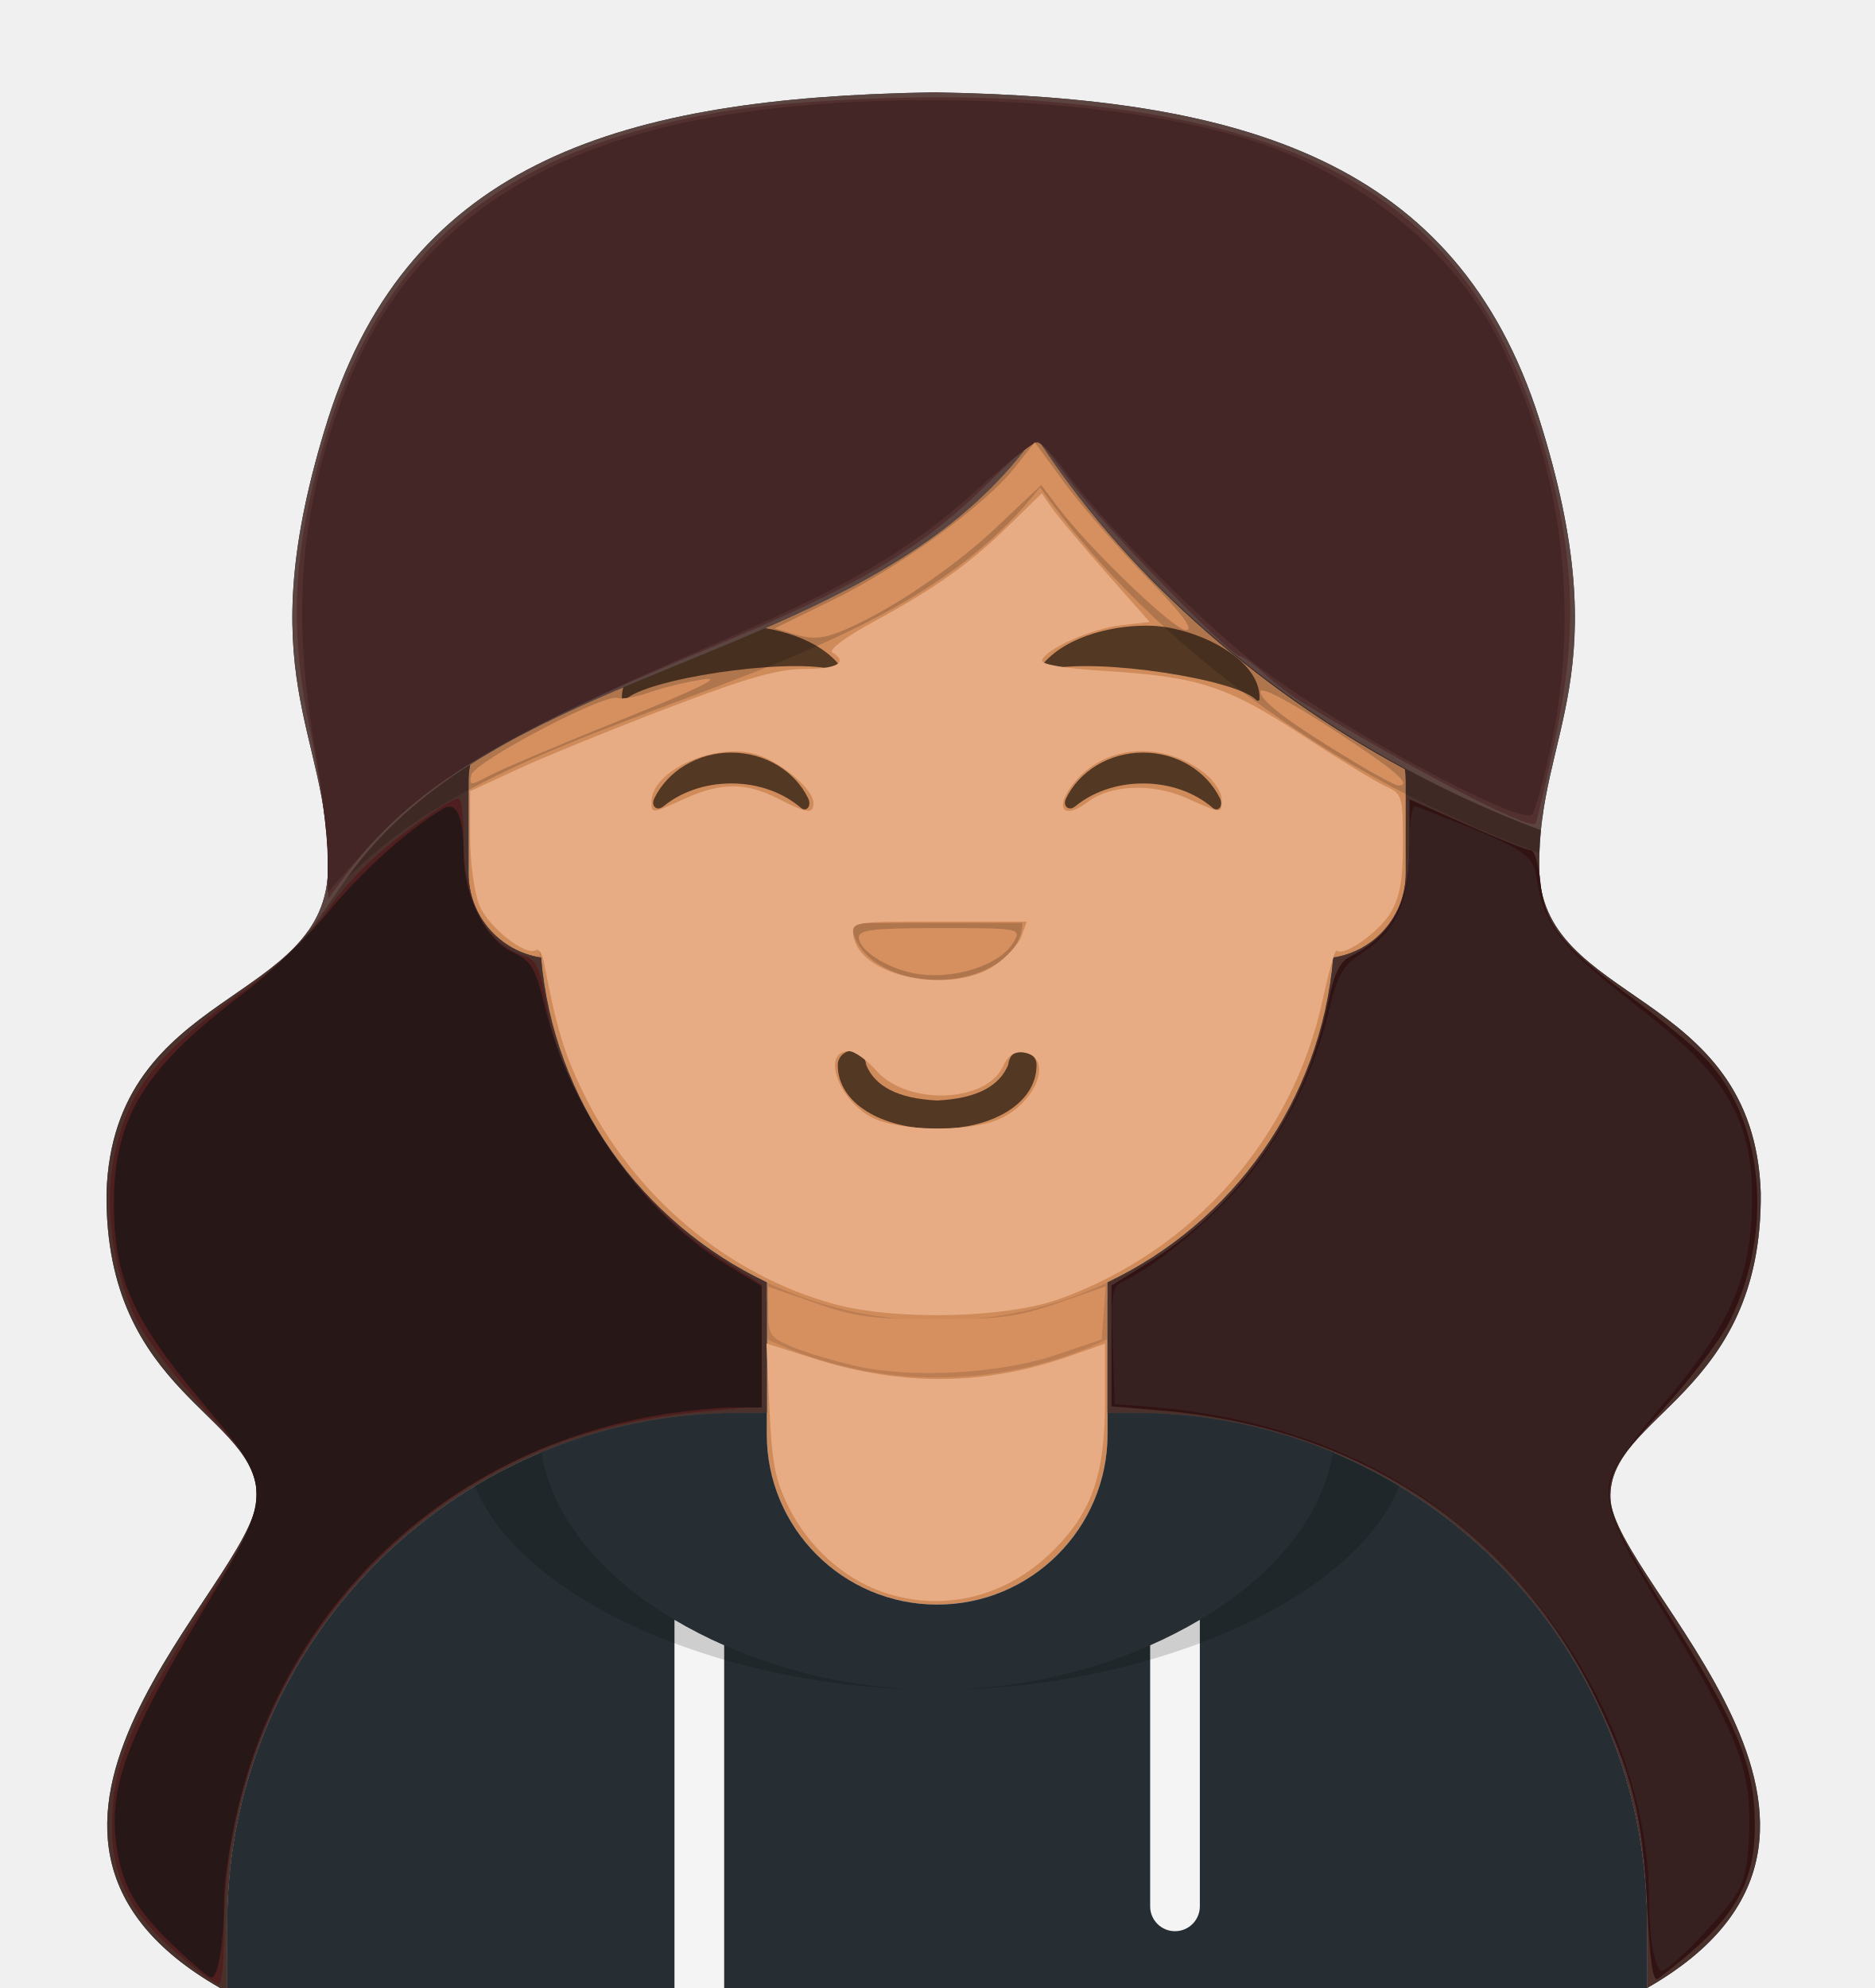
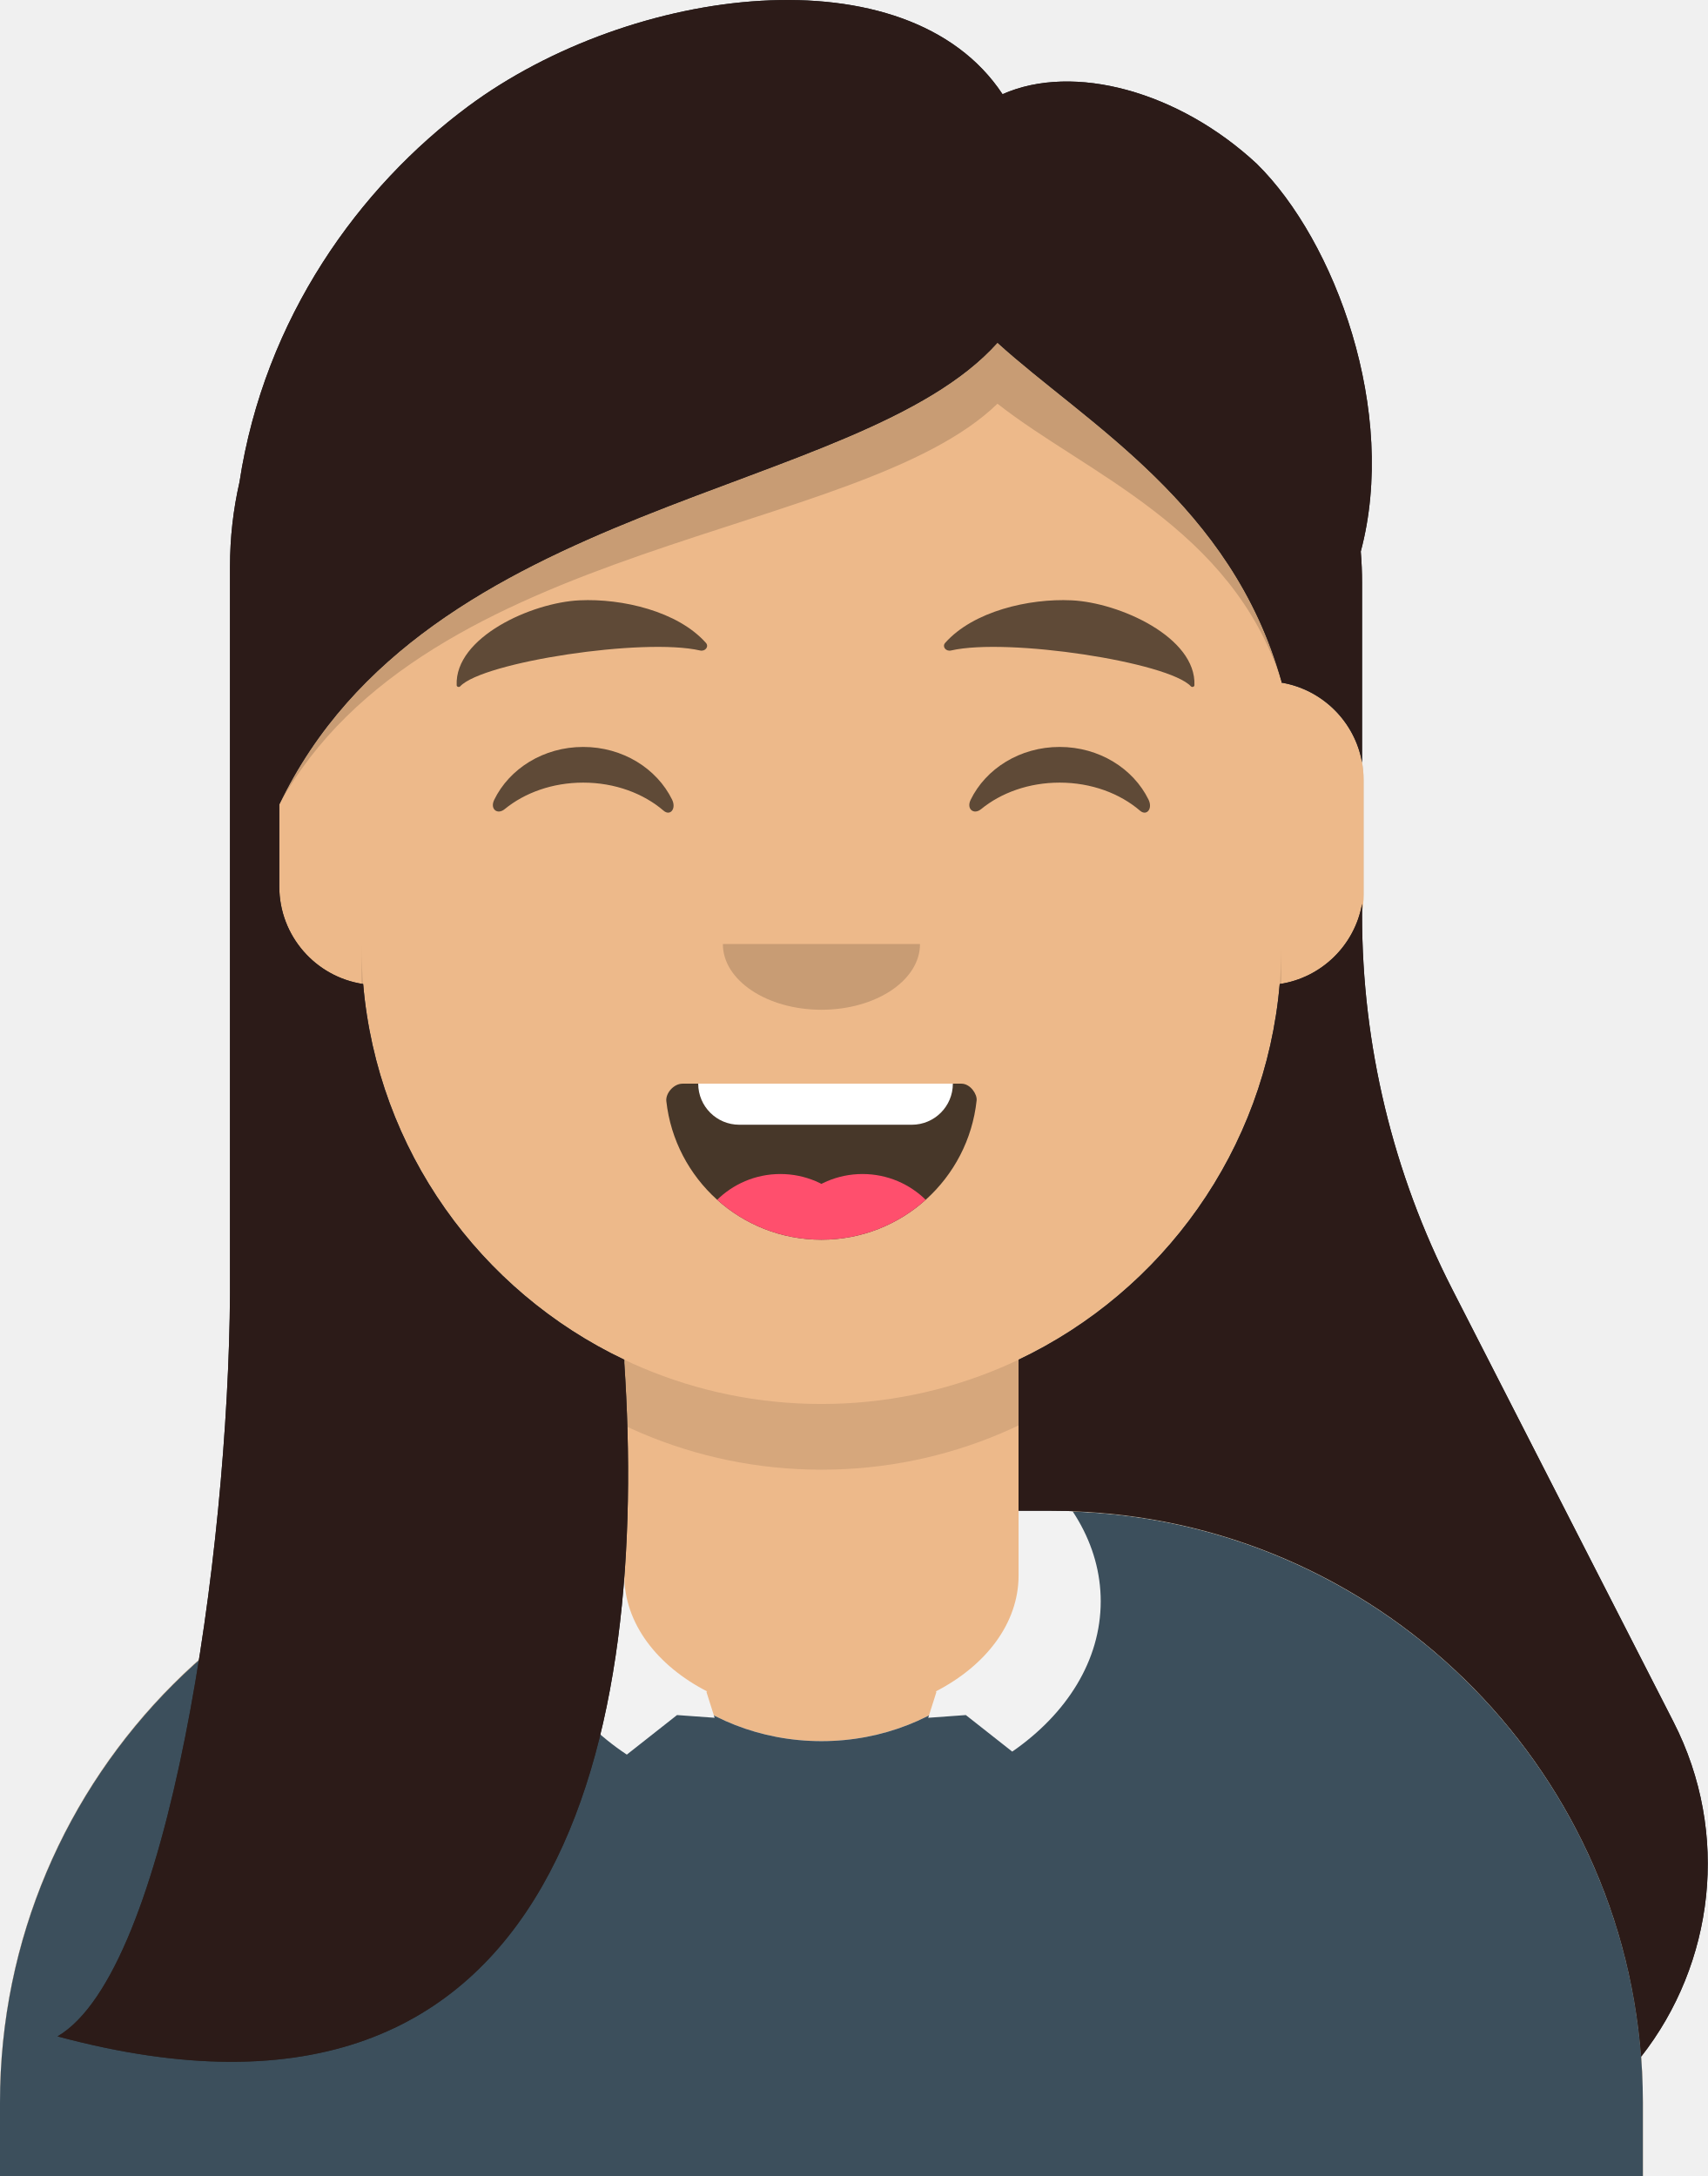
- <svg xmlns="http://www.w3.org/2000/svg" xmlns:xlink="http://www.w3.org/1999/xlink" width="264px" height="280px" viewBox="0 0 264 280" version="1.1" id="svg86">
-   <defs id="defs7">
-     <circle id="path-1" cx="120" cy="120" r="120" />
-     <path d="M12,160 C12,226.274 65.726,280 132,280 C198.274,280 252,226.274 252,160 L264,160 L264,-1.42108547e-14 L-3.19744231e-14,-1.42108547e-14 L-3.19744231e-14,160 L12,160 Z" id="path-3" />
-     <path d="M124,144.611 L124,163 L128,163 L128,163 C167.765,163 200,195.235 200,235 L200,244 L0,244 L0,235 C-4.86974701e-15,195.235 32.235,163 72,163 L72,163 L76,163 L76,144.611 C58.763,136.422 46.372,119.687 44.305,99.881 C38.48,99.058 34,94.052 34,88 L34,74 C34,68.054 38.325,63.118 44,62.166 L44,56 L44,56 C44,25.072 69.072,5.68137151e-15 100,0 L100,0 L100,0 C130.928,-5.68137151e-15 156,25.072 156,56 L156,62.166 C161.675,63.118 166,68.054 166,74 L166,88 C166,94.052 161.52,99.058 155.695,99.881 C153.628,119.687 141.237,136.422 124,144.611 Z" id="path-5" />
+ <svg xmlns="http://www.w3.org/2000/svg" xmlns:xlink="http://www.w3.org/1999/xlink" width="55.007mm" height="70.1mm" viewBox="0 0 55.007 70.1" version="1.1" id="svg8">
+   <defs id="defs2">
+     <circle id="react-path-1" cx="120" cy="120" r="120" />
+     <path d="m 12,160 c 0,66.274 53.726,120 120,120 66.274,0 120,-53.726 120,-120 h 12 V 0 H 0 v 160 z" id="react-path-2" />
+     <path d="M 124,144.611 V 163 h 4 v 0 c 39.764,0 72,32.236 72,72 v 9 H 0 v -9 c 0,-39.764 32.235,-72 72,-72 v 0 h 4 V 144.611 C 58.763,136.422 46.372,119.687 44.305,99.881 38.48,99.058 34,94.052 34,88 V 74 C 34,68.054 38.325,63.118 44,62.166 V 56 56 C 44,25.072 69.072,0 100,0 v 0 0 c 30.928,0 56,25.072 56,56 v 6.166 c 5.675,0.952 10,5.888 10,11.834 v 14 c 0,6.052 -4.48,11.058 -10.305,11.881 C 153.628,119.687 141.237,136.422 124,144.611 Z" id="react-path-3" />
+     <path d="M 105.192,29.052 H 104 v 0 c -39.765,0 -72,32.235 -72,72 V 110 h 200 v -8.948 C 232,61.287 199.764,29.052 160,29.052 v 0 h -1.192 c 0.127,0.984 0.192,1.985 0.192,3 0,13.807 -12.088,25 -27,25 -14.912,0 -27,-11.193 -27,-25 0,-1.015 0.065,-2.016 0.192,-3 z" id="react-path-911" />
+     <path d="M 35.118,15.128 C 36.176,24.62 44.226,32 54,32 63.804,32 71.874,24.574 72.892,15.04 72.974,14.273 72.117,13 71.043,13 c -14.894,0 -26.305,0 -33.956,0 -1.08,0 -2.075,1.178 -1.969,2.128 z" id="react-path-851" />
+     <rect id="react-path-631" x="0" y="0" width="264" height="280" />
+     <path d="M 21,157.541 V 69.046 C 21,65.514 21.398,62.075 22.152,58.771 25.205,38.731 36.775,22.811 50,13 69.905,-1.76 103.442,-6.018 115.047,11.522 123.698,7.681 136.519,11.182 146,20 c 9.565,9.415 17.2,30.197 12.657,47.204 0.105,1.266 0.158,2.546 0.158,3.837 V 92.892 C 157.934,87.918 153.989,84.003 149,83.166 V 83 C 142.964,61.464 125.23,51.58 114.43,41.777 97.535,60.673 44.823,60.74 27,98 v 10 c 0,6.019 4.431,11.002 10.209,11.867 C 38.952,140.115 51.469,157.283 69,165.611 V 166 c 2.93,43.855 -6.642,98.797 -69,82 13.606,-7.962 20.808,-58.944 21,-90.459 z m 96,8.07 c 17.531,-8.328 30.048,-25.496 31.791,-45.744 5.087,-0.761 9.13,-4.716 10.024,-9.759 v 1.363 0 c 0,15.828 3.757,31.43 10.963,45.523 l 26.948,52.708 c 6.963,13.619 4.919,29.472 -3.936,40.768 C 189.966,213.289 158.903,184 121,184 v 0 h -4 z" id="react-path-632" />
+     <path d="m 65.18,77.737 c 2.183,-1.633 15.226,-2.259 17.578,-3.648 0.734,-0.434 1.303,-0.874 1.742,-1.309 0.439,0.436 1.009,0.875 1.743,1.309 2.351,1.389 15.394,2.015 17.577,3.648 2.21,1.654 3.824,5.447 3.647,8.414 -0.212,3.559 -4.105,12.052 -13.795,13.03 -2.115,-2.353 -5.435,-3.871 -9.173,-3.871 -3.736,0 -7.058,1.518 -9.172,3.871 C 65.639,98.203 61.745,89.71 61.533,86.151 c -0.177,-2.966 1.437,-6.76 3.647,-8.414 m 37.961,17.169 c 0.001,-6.59e-4 0.003,-0.001 0.004,-0.002 -0.002,3.3e-4 -0.003,9.89e-4 -0.004,0.002 m -37.296,-0.005 c 0.004,0.002 0.011,0.004 0.017,0.006 -0.005,-0.002 -0.011,-0.004 -0.017,-0.006 M 144.863,55.985 c -0.388,-5.955 -1.585,-11.833 -2.629,-17.699 C 141.953,36.707 140.424,26 139.735,26 c -0.232,9.109 -1.033,18.08 -2.065,27.139 -0.309,2.708 -0.632,5.417 -0.844,8.135 -0.172,2.195 0.134,4.848 -0.397,6.971 -0.679,2.707 -4.08,5.233 -6.725,6.165 -6.6,2.327 -12.105,-7.303 -17.742,-10.12 C 104.643,60.635 92.064,59.764 84.582,64.53 76.936,59.764 64.357,60.635 57.039,64.291 51.402,67.108 45.897,76.737 39.297,74.411 36.652,73.478 33.25,70.952 32.572,68.246 32.04,66.122 32.346,63.47 32.175,61.274 31.962,58.556 31.639,55.848 31.33,53.139 30.298,44.08 29.497,35.109 29.265,26 28.576,26 27.047,36.707 26.766,38.286 c -1.044,5.866 -2.24,11.744 -2.628,17.699 -0.399,6.119 0.077,12.182 1.332,18.178 0.599,2.864 1.299,5.712 2.049,8.541 0.834,3.143 -0.32,9.262 0.053,12.488 0.706,6.104 3.582,18.008 6.811,23.259 1.561,2.538 3.39,4.123 5.433,6.168 1.966,1.969 2.787,5.021 4.91,7.118 3.956,3.908 9.72,6.234 15.64,6.806 5.312,4.507 14.14,7.457 24.134,7.457 9.995,0 18.823,-2.95 24.135,-7.457 5.919,-0.572 11.683,-2.898 15.64,-6.806 2.122,-2.097 2.943,-5.149 4.91,-7.118 2.043,-2.045 3.872,-3.63 5.433,-6.168 3.229,-5.251 6.105,-17.155 6.811,-23.259 0.373,-3.226 -0.78,-9.345 0.054,-12.488 0.75,-2.829 1.45,-5.676 2.049,-8.541 1.254,-5.996 1.731,-12.059 1.332,-18.178 z" id="react-path-633" />
  </defs>
-   <g id="g84" stroke="none" stroke-width="1" fill="none" fill-rule="evenodd" data-darkreader-inline-fill="" data-darkreader-inline-stroke="" style="--darkreader-inline-fill:none; --darkreader-inline-stroke:none;">
-     <g transform="translate(-825, -1100)" id="Avataaar/Circle">
-       <g transform="translate(825, 1100)" id="g81">
-         <g id="Mask" />
-         <g id="Avataaar" stroke-width="1" fill-rule="evenodd" mask="url(#mask-4)">
-           <g id="Body" transform="translate(32, 36)">
-             <mask id="mask-6" fill="white" data-darkreader-inline-fill="" style="--darkreader-inline-fill:#e8e6e3;">
-               <use xlink:href="#path-5" id="use10" />
+   <g id="layer1" transform="translate(-18.3144,-91.74827)">
+     <g id="g918" style="fill:none;fill-rule:evenodd;stroke:none;stroke-width:1" transform="matrix(0.2645833,0,0,0.2645833,9.847737,87.76523)">
+       <g id="Mask" />
+       <g id="Avataaar" stroke-width="1" fill-rule="evenodd" mask="url(#react-mask-5)">
+         <g id="Body" transform="translate(32,36)">
+           <mask id="react-mask-6" fill="#ffffff">
+             <use xlink:href="#react-path-3" id="use841" x="0" y="0" width="100%" height="100%" />
+           </mask>
+           <use fill="#d0c6ac" xlink:href="#react-path-3" id="use844" x="0" y="0" width="100%" height="100%" />
+           <g id="Skin/👶🏽-03-Brown" mask="url(#react-mask-6)" fill="#edb98a">
+             <g id="Color">
+               <rect x="0" y="0" width="264" height="280" id="rect846" />
+             </g>
+           </g>
+           <path d="m 156,79 v 23 c 0,30.928 -25.072,56 -56,56 -30.928,0 -56,-25.072 -56,-56 V 79 94 c 0,30.928 25.072,56 56,56 30.928,0 56,-25.072 56,-56 z" id="Neck-Shadow" fill-opacity="0.1" fill="#000000" mask="url(#react-mask-6)" />
+         </g>
+         <g id="Clothing/Collar-+-Sweater" transform="translate(0,170)">
+           <defs id="defs853">
+             <path d="M 105.192,29.052 H 104 v 0 c -39.765,0 -72,32.235 -72,72 V 110 h 200 v -8.948 C 232,61.287 199.764,29.052 160,29.052 v 0 h -1.192 c 0.127,0.984 0.192,1.985 0.192,3 0,13.807 -12.088,25 -27,25 -14.912,0 -27,-11.193 -27,-25 0,-1.015 0.065,-2.016 0.192,-3 z" id="path1063" />
+           </defs>
+           <mask id="react-mask-912" fill="#ffffff">
+             <use xlink:href="#react-path-911" id="use855" x="0" y="0" width="100%" height="100%" />
+           </mask>
+           <use id="Clothes" fill="#e6e6e6" fill-rule="evenodd" xlink:href="#react-path-911" x="0" y="0" width="100%" height="100%" />
+           <g id="Color/Palette/Gray-01" mask="url(#react-mask-912)" fill-rule="evenodd" fill="#3c4f5c">
+             <rect id="🖍Color" x="0" y="0" width="264" height="110" />
+           </g>
+           <path d="m 156,22.279 c 6.182,4.556 10,10.826 10,17.748 0,7.206 -4.137,13.705 -10.771,18.299 L 149.579,53.876 145,54.208 l 1,-3.151 -0.078,-0.061 C 152.022,47.853 156,42.7 156,36.877 Z m -48,-0.708 c -6.767,4.603 -11,11.168 -11,18.456 0,7.398 4.362,14.052 11.308,18.664 l 6.112,-4.815 4.579,0.331 -1,-3.151 0.078,-0.061 C 111.978,47.853 108,42.7 108,36.877 Z" id="Collar" fill="#f2f2f2" fill-rule="evenodd" />
+         </g>
+         <g id="Face" transform="translate(76,82)" fill="#000000">
+           <g id="Mouth/Smile" transform="translate(2,52)">
+             <defs id="defs864">
+               <path d="M 35.118,15.128 C 36.176,24.62 44.226,32 54,32 63.804,32 71.874,24.574 72.892,15.04 72.974,14.273 72.117,13 71.043,13 c -14.894,0 -26.305,0 -33.956,0 -1.08,0 -2.075,1.178 -1.969,2.128 z" id="path1073" />
+             </defs>
+             <mask id="react-mask-852" fill="#ffffff">
+               <use xlink:href="#react-path-851" id="use866" x="0" y="0" width="100%" height="100%" />
            </mask>
-             <use fill="#D0C6AC" xlink:href="#path-5" data-darkreader-inline-fill="" style="--darkreader-inline-fill:#52482f;" id="use13" />
-             <g id="Skin/👶🏽-03-Brown" mask="url(#mask-6)" fill="#D08B5B">
-               <g transform="translate(-32, 0)" id="Color">
-                 <rect x="0" y="0" width="264" height="244" id="rect15" />
+             <use id="Mouth" fill-opacity="0.7" fill="#000000" fill-rule="evenodd" xlink:href="#react-path-851" x="0" y="0" width="100%" height="100%" />
+             <rect id="Teeth" fill="#ffffff" fill-rule="evenodd" mask="url(#react-mask-852)" x="39" y="2" width="31" height="16" rx="5" />
+             <g id="Tongue" stroke-width="1" fill-rule="evenodd" mask="url(#react-mask-852)" fill="#ff4f6d">
+               <g transform="translate(38,24)" id="g875">
+                 <circle cx="11" cy="11" r="11" id="circle871" />
+                 <circle cx="21" cy="11" r="11" id="circle873" />
              </g>
            </g>
-             <path d="M156,79 L156,102 C156,132.928 130.928,158 100,158 C69.072,158 44,132.928 44,102 L44,79 L44,94 C44,124.928 69.072,150 100,150 C130.928,150 156,124.928 156,94 L156,79 Z" id="Neck-Shadow" fill-opacity="0.1" fill="#000000" mask="url(#mask-6)" data-darkreader-inline-fill="" style="--darkreader-inline-fill:#000000;" />
          </g>
-           <g id="Clothing/Hoodie" transform="translate(0, 170)">
-             <defs id="defs22">
-               <path d="M108,13.071 C90.081,15.076 76.28,20.552 76.004,34.645 C50.146,45.568 32,71.165 32,100.999 L32,100.999 L32,110 L232,110 L232,100.999 C232,71.165 213.854,45.568 187.996,34.645 C187.72,20.552 173.919,15.076 156,13.071 L156,32 L156,32 C156,45.255 145.255,56 132,56 L132,56 C118.745,56 108,45.255 108,32 L108,13.071 Z" id="react-path-570" />
-             </defs>
-             <mask id="react-mask-571" fill="white">
-               <use xlink:href="#react-path-570" id="use24" />
-             </mask>
-             <use id="Hoodie" fill="#B7C1DB" fill-rule="evenodd" xlink:href="#react-path-570" />
-             <g id="Color/Palette/Gray-01" mask="url(#react-mask-571)" fill-rule="evenodd" fill="#262E33">
-               <rect id="🖍Color" x="0" y="0" width="264" height="110" />
-             </g>
-             <path d="M102,61.739 L102,110 L95,110 L95,58.15 C97.204,59.46 99.547,60.661 102,61.739 Z M169,58.15 L169,98.5 C169,100.433 167.433,102 165.5,102 C163.567,102 162,100.433 162,98.5 L162,61.739 C164.453,60.661 166.796,59.46 169,58.15 Z" id="Straps" fill="#F4F4F4" fill-rule="evenodd" mask="url(#react-mask-571)" />
-             <path d="M90.96,12.724 C75.909,15.571 65.5,21.243 65.5,32.308 C65.5,52.02 98.538,68 132,68 C165.462,68 198.5,52.02 198.5,32.308 C198.5,21.243 188.091,15.571 173.04,12.724 C182.125,16.074 188,21.706 188,31.077 C188,51.469 160.179,68 132,68 C103.821,68 76,51.469 76,31.077 C76,21.706 81.875,16.074 90.96,12.724 Z" id="Shadow" fill-opacity="0.16" fill="#000000" fill-rule="evenodd" mask="url(#react-mask-571)" />
+           <g id="Nose/Default" transform="translate(28,40)" fill-opacity="0.16">
+             <path d="m 16,8 c 0,4.418 5.373,8 12,8 v 0 c 6.627,0 12,-3.582 12,-8" id="Nose" />
          </g>
-           <g id="Face" transform="translate(76, 82)" fill="#000000" data-darkreader-inline-fill="" style="--darkreader-inline-fill:#000000;">
-             <g id="Mouth/Twinkle" transform="translate(2, 52)" fill-opacity="0.6" fill-rule="nonzero" fill="#000000">
-               <path d="M40,16 C40,21.372 46.158,25 54,25 C61.842,25 68,21.372 68,16 C68,14.895 67.05,14 66,14 C64.707,14 64.13,14.905 64,16 C62.758,18.938 59.683,20.716 54,21 C48.317,20.716 45.242,18.938 44,16 C43.87,14.905 43.293,14 42,14 C40.95,14 40,14.895 40,16 Z" id="Mouth" />
-             </g>
-             <g id="Nose/Default" transform="translate(28, 40)" fill-opacity="0.16">
-               <path d="M16,8 C16,12.418 21.373,16 28,16 L28,16 C34.627,16 40,12.418 40,8" id="Nose" />
-             </g>
-             <g id="Eyes/Happy-😁" transform="translate(0, 8)" fill-opacity="0.6">
-               <path d="M16.16,22.447 C18.007,18.649 22.164,16 26.998,16 C31.814,16 35.959,18.63 37.815,22.407 C38.367,23.529 37.582,24.447 36.791,23.767 C34.34,21.66 30.859,20.344 26.998,20.344 C23.257,20.344 19.874,21.579 17.438,23.572 C16.547,24.3 15.62,23.558 16.16,22.447 Z" id="Squint" />
-               <path d="M74.16,22.447 C76.007,18.649 80.164,16 84.998,16 C89.814,16 93.959,18.63 95.815,22.407 C96.367,23.529 95.582,24.447 94.791,23.767 C92.34,21.66 88.859,20.344 84.998,20.344 C81.257,20.344 77.874,21.579 75.438,23.572 C74.547,24.3 73.62,23.558 74.16,22.447 Z" id="path38" />
-             </g>
-             <g id="Eyebrow/Natural/Default-Natural" fill-opacity="0.6">
-               <path d="M26.039,6.21 C20.278,6.983 11.293,12.005 12.044,17.818 C12.069,18.008 12.357,18.067 12.481,17.908 C14.967,14.72 34.193,10.037 41.194,11.015 C41.835,11.104 42.258,10.443 41.821,10.03 C38.077,6.495 31.2,5.512 26.039,6.21" id="Eyebrow" transform="translate(27, 12) rotate(5) translate(-27, -12) " />
-               <path d="M85.039,6.21 C79.278,6.983 70.293,12.005 71.044,17.818 C71.069,18.008 71.357,18.067 71.481,17.908 C73.967,14.72 93.193,10.037 100.194,11.015 C100.835,11.104 101.258,10.443 100.821,10.03 C97.077,6.495 90.2,5.512 85.039,6.21" id="path42" transform="translate(86, 12) scale(-1, 1) rotate(5) translate(-86, -12) " />
+           <g id="Eyes/Happy-😁" transform="translate(0,8)" fill-opacity="0.6">
+             <path d="M 16.16,22.447 C 18.007,18.649 22.164,16 26.998,16 c 4.816,0 8.962,2.63 10.818,6.407 0.551,1.122 -0.233,2.04 -1.025,1.36 -2.451,-2.107 -5.932,-3.423 -9.793,-3.423 -3.74,0 -7.124,1.235 -9.56,3.228 -0.891,0.729 -1.817,-0.013 -1.277,-1.124 z" id="Squint" />
+             <path d="M 74.16,22.447 C 76.007,18.649 80.164,16 84.998,16 c 4.816,0 8.962,2.63 10.818,6.407 0.551,1.122 -0.233,2.04 -1.025,1.36 -2.451,-2.107 -5.932,-3.423 -9.793,-3.423 -3.74,0 -7.124,1.235 -9.56,3.228 -0.891,0.729 -1.817,-0.013 -1.277,-1.124 z" id="path882" />
+           </g>
+           <g id="Eyebrow/Natural/Default-Natural" fill-opacity="0.6">
+             <path d="M 26.039,6.21 C 20.278,6.983 11.293,12.005 12.044,17.818 c 0.025,0.19 0.312,0.25 0.437,0.091 2.486,-3.188 21.712,-7.872 28.713,-6.894 0.641,0.09 1.064,-0.572 0.627,-0.985 C 38.077,6.495 31.2,5.512 26.039,6.21" id="Eyebrow" transform="rotate(5,27,12)" />
+             <path d="M 85.039,6.21 C 79.278,6.983 70.293,12.005 71.044,17.818 c 0.025,0.19 0.312,0.25 0.437,0.091 2.486,-3.188 21.712,-7.872 28.713,-6.894 0.641,0.09 1.064,-0.572 0.627,-0.985 C 97.077,6.495 90.2,5.512 85.039,6.21" id="path886" transform="matrix(-0.9961947,0.08715574,0.08715574,0.9961947,170.6269,-7.44973)" />
+           </g>
+         </g>
+         <g id="Top" stroke-width="1" fill-rule="evenodd">
+           <defs id="defs893">
+             <rect id="rect1094" x="0" y="0" width="264" height="280" />
+             <path d="M 21,157.541 V 69.046 C 21,65.514 21.398,62.075 22.152,58.771 25.205,38.731 36.775,22.811 50,13 69.905,-1.76 103.442,-6.018 115.047,11.522 123.698,7.681 136.519,11.182 146,20 c 9.565,9.415 17.2,30.197 12.657,47.204 0.105,1.266 0.158,2.546 0.158,3.837 V 92.892 C 157.934,87.918 153.989,84.003 149,83.166 V 83 C 142.964,61.464 125.23,51.58 114.43,41.777 97.535,60.673 44.823,60.74 27,98 v 10 c 0,6.019 4.431,11.002 10.209,11.867 C 38.952,140.115 51.469,157.283 69,165.611 V 166 c 2.93,43.855 -6.642,98.797 -69,82 13.606,-7.962 20.808,-58.944 21,-90.459 z m 96,8.07 c 17.531,-8.328 30.048,-25.496 31.791,-45.744 5.087,-0.761 9.13,-4.716 10.024,-9.759 v 1.363 0 c 0,15.828 3.757,31.43 10.963,45.523 l 26.948,52.708 c 6.963,13.619 4.919,29.472 -3.936,40.768 C 189.966,213.289 158.903,184 121,184 v 0 h -4 z" id="path1096" />
+             <path d="m 65.18,77.737 c 2.183,-1.633 15.226,-2.259 17.578,-3.648 0.734,-0.434 1.303,-0.874 1.742,-1.309 0.439,0.436 1.009,0.875 1.743,1.309 2.351,1.389 15.394,2.015 17.577,3.648 2.21,1.654 3.824,5.447 3.647,8.414 -0.212,3.559 -4.105,12.052 -13.795,13.03 -2.115,-2.353 -5.435,-3.871 -9.173,-3.871 -3.736,0 -7.058,1.518 -9.172,3.871 C 65.639,98.203 61.745,89.71 61.533,86.151 c -0.177,-2.966 1.437,-6.76 3.647,-8.414 m 37.961,17.169 c 0.001,-6.59e-4 0.003,-0.001 0.004,-0.002 -0.002,3.3e-4 -0.003,9.89e-4 -0.004,0.002 m -37.296,-0.005 c 0.004,0.002 0.011,0.004 0.017,0.006 -0.005,-0.002 -0.011,-0.004 -0.017,-0.006 M 144.863,55.985 c -0.388,-5.955 -1.585,-11.833 -2.629,-17.699 C 141.953,36.707 140.424,26 139.735,26 c -0.232,9.109 -1.033,18.08 -2.065,27.139 -0.309,2.708 -0.632,5.417 -0.844,8.135 -0.172,2.195 0.134,4.848 -0.397,6.971 -0.679,2.707 -4.08,5.233 -6.725,6.165 -6.6,2.327 -12.105,-7.303 -17.742,-10.12 C 104.643,60.635 92.064,59.764 84.582,64.53 76.936,59.764 64.357,60.635 57.039,64.291 51.402,67.108 45.897,76.737 39.297,74.411 36.652,73.478 33.25,70.952 32.572,68.246 32.04,66.122 32.346,63.47 32.175,61.274 31.962,58.556 31.639,55.848 31.33,53.139 30.298,44.08 29.497,35.109 29.265,26 28.576,26 27.047,36.707 26.766,38.286 c -1.044,5.866 -2.24,11.744 -2.628,17.699 -0.399,6.119 0.077,12.182 1.332,18.178 0.599,2.864 1.299,5.712 2.049,8.541 0.834,3.143 -0.32,9.262 0.053,12.488 0.706,6.104 3.582,18.008 6.811,23.259 1.561,2.538 3.39,4.123 5.433,6.168 1.966,1.969 2.787,5.021 4.91,7.118 3.956,3.908 9.72,6.234 15.64,6.806 5.312,4.507 14.14,7.457 24.134,7.457 9.995,0 18.823,-2.95 24.135,-7.457 5.919,-0.572 11.683,-2.898 15.64,-6.806 2.122,-2.097 2.943,-5.149 4.91,-7.118 2.043,-2.045 3.872,-3.63 5.433,-6.168 3.229,-5.251 6.105,-17.155 6.811,-23.259 0.373,-3.226 -0.78,-9.345 0.054,-12.488 0.75,-2.829 1.45,-5.676 2.049,-8.541 1.254,-5.996 1.731,-12.059 1.332,-18.178 z" id="path1098" />
+           </defs>
+           <mask id="react-mask-629" fill="#ffffff">
+             <use xlink:href="#react-path-631" id="use895" x="0" y="0" width="100%" height="100%" />
+           </mask>
+           <g id="g898" />
+           <g id="Top/Long-Hair/Straight" mask="url(#react-mask-629)">
+             <g transform="translate(-1)" id="g913">
+               <g id="Hair" stroke-width="1" fill="none" fill-rule="evenodd" transform="translate(40,15)">
+                 <mask id="react-mask-630" fill="#ffffff">
+                   <use xlink:href="#react-path-632" id="use900" x="0" y="0" width="100%" height="100%" />
+                 </mask>
+                 <use fill="#272c2e" xlink:href="#react-path-632" id="use903" x="0" y="0" width="100%" height="100%" />
+                 <g id="g909" mask="url(#react-mask-630)" fill="#2c1b18">
+                   <g id="g907">
+                     <rect x="0" y="0" width="264" height="280" id="rect905" />
+                   </g>
+                 </g>
+               </g>
+               <path d="m 67,113 c 17.823,-32.335 70.535,-32.393 87.43,-48.792 10.778,8.49 28.462,15.058 34.533,33.66 C 182.892,76.424 165.208,66.56 154.43,56.777 137.535,75.673 84.823,75.74 67,113 Z" id="Shadow" fill-opacity="0.16" fill="#000000" fill-rule="evenodd" />
            </g>
          </g>
-           <g id="Top" stroke-width="1" fill-rule="evenodd">
-             <defs id="defs49">
-               <rect id="react-path-523" x="0" y="0" width="264" height="280" />
-               <path d="M222.385,182.806 C217.011,188.518 211.648,192.128 211.831,198 C212.148,209.889 255.439,245.051 217,267 L16.005,267 C-22.434,245.051 20.857,209.889 21.174,198 C21.357,192.128 15.994,188.518 10.62,182.806 C5.247,177.094 -0.137,169.28 0.003,155 C0.944,125.972 31.372,128.588 31.203,109 C31.372,89.999 19.814,82.161 31.203,46 C42.84,9.539 72.917,0.768 116.003,0.016 L116.003,0 C116.17,0.002 116.336,0.005 116.503,0.008 C116.669,0.005 116.836,0.002 117.003,0 L117.003,0.016 C160.089,0.768 190.166,9.539 201.803,46 C213.191,82.161 201.634,89.999 201.803,109 C201.634,128.588 232.061,125.972 233.003,155 C233.143,169.28 227.758,177.094 222.385,182.806 Z M182.884,95.325 C161.364,83.737 142.89,67.144 130.846,48.302 C112.764,73.924 76.53,78.535 51.224,94.68 C51.077,95.431 51,96.206 51,97 L51,110 C51,116.019 55.431,121.002 61.209,121.867 C62.952,142.115 75.469,159.283 93,167.611 L93,186 L89,186 L89,186 C49.235,186 17,218.235 17,258 L17,267 L217,267 L217,258 C217,218.235 184.765,186 145,186 L141,186 L141,167.611 C158.531,159.283 171.048,142.115 172.791,121.867 C178.569,121.002 183,116.019 183,110 L183,97 C183,96.432 182.96,95.872 182.884,95.325 Z" id="react-path-524" />
-               <path d="M222.385,182.806 C217.011,188.518 211.648,192.128 211.831,198 C212.148,209.889 255.439,245.051 217,267 L16.005,267 C-22.434,245.051 20.857,209.889 21.174,198 C21.357,192.128 15.994,188.518 10.62,182.806 C5.247,177.094 -0.137,169.28 0.003,155 C0.944,125.972 31.372,128.588 31.203,109 C31.372,89.999 19.814,82.161 31.203,46 C42.84,9.539 72.917,0.768 116.003,0.016 L116.003,0 C116.17,0.002 116.336,0.005 116.503,0.008 C116.669,0.005 116.836,0.002 117.003,0 L117.003,0.016 C160.089,0.768 190.166,9.539 201.803,46 C213.191,82.161 201.634,89.999 201.803,109 C201.634,128.588 232.061,125.972 233.003,155 C233.143,169.28 227.758,177.094 222.385,182.806 Z M93,186 L89,186 L89,186 C49.235,186 17,218.235 17,258 L17,267 L217,267 L217,258 C217,218.235 184.765,186 145,186 L141,186 L141,140 L93,140 L93,186 Z" id="react-path-525" />
-             </defs>
-             <mask id="react-mask-521" fill="white" data-darkreader-inline-fill="" style="--darkreader-inline-fill:#e8e6e3;">
-               <use xlink:href="#react-path-523" id="use51" />
-             </mask>
-             <g id="g54" />
-             <g id="Top/Long-Hair/Big-Hair" mask="url(#react-mask-521)">
-               <g transform="translate(-1, 0)" id="g76">
-                 <g id="Hair" stroke-width="1" fill="none" fill-rule="evenodd" transform="translate(16, 13)" data-darkreader-inline-fill="" style="--darkreader-inline-fill:none;">
-                   <mask id="react-mask-522" fill="white" data-darkreader-inline-fill="" style="--darkreader-inline-fill:#e8e6e3;">
-                     <use xlink:href="#react-path-524" id="use56" />
-                   </mask>
-                   <use fill="#314756" xlink:href="#react-path-524" data-darkreader-inline-fill="" style="--darkreader-inline-fill:#273945;" id="use59" />
-                   <g id="g65" mask="url(#react-mask-522)" fill="#4A312C" data-darkreader-inline-fill="" style="--darkreader-inline-fill:#3b2723;">
-                     <g transform="translate(0, 0) " id="g63">
-                       <rect x="0" y="0" width="264" height="280" id="rect61" />
-                       <rect x="0" y="0" width="264" height="280" id="rect917" />
-                     </g>
-                   </g>
-                 </g>
-                 <g id="g73" stroke-width="1" fill="none" fill-rule="evenodd" transform="translate(16, 13)" data-darkreader-inline-fill="" style="--darkreader-inline-fill:none;">
-                   <mask id="react-mask-520" fill="white" data-darkreader-inline-fill="" style="--darkreader-inline-fill:#e8e6e3;">
-                     <use xlink:href="#react-path-525" id="use68" />
-                   </mask>
-                   <g id="Shape" />
-                   <path d="M30.099,115.057 C27.725,118.083 24.53,122.528 24.362,122.194 C26.235,119.811 27.375,117.012 27.341,113.436 C27.518,95.335 15.437,87.867 27.341,53.419 C28.01,51.509 29.107,49.704 30.586,48.005 C20.243,82.459 31.369,90.356 31.203,109 C31.222,111.295 30.822,113.285 30.099,115.057 Z M202.419,48.005 C203.898,49.704 204.996,51.509 205.664,53.419 C215.822,82.813 208.516,92.563 206.264,106.036 C205.964,106.841 206.195,107.79 205.88,108.603 C175.207,98.145 147.59,78.56 131.495,55.612 C108.711,85.036 58.354,85.373 33.674,110.936 C34.061,110.392 34.428,109.885 34.758,109.446 C57.294,79.527 108.247,80.324 130.846,48.302 C146.244,72.39 172.664,92.95 202.009,103.927 C202.31,103.073 202.09,102.077 202.376,101.233 C204.484,87.4 211.215,77.307 202.419,48.005 Z" id="Shadow-Mask" fill-opacity="0.16" fill="#000000" mask="url(#react-mask-520)" data-darkreader-inline-fill="" style="--darkreader-inline-fill:#000000;" />
-                 </g>
-                 <path d="M50.758,122.446 C73.294,92.527 124.247,93.324 146.846,61.302 C162.244,85.39 188.664,105.95 218.009,116.927 C218.31,116.073 218.09,115.077 218.376,114.233 C220.531,100.089 227.52,89.855 217.803,59 C206.166,22.539 176.089,13.768 133.003,13.016 C132.336,13.005 132.17,13.002 132.003,13 C88.917,13.768 58.84,22.539 47.203,59 C35.814,95.161 47.372,102.999 47.203,122 C47.235,125.753 46.144,128.691 44.353,131.193 C44.536,131.595 48.506,125.437 50.758,122.446 Z" id="Light" fill-opacity="0.1" fill="#FFFFFF" fill-rule="evenodd" data-darkreader-inline-fill="" style="--darkreader-inline-fill:#181a1b;" />
-               </g>
-               <path style="fill:#321313;fill-opacity:1;stroke-width:0.912" d="m 232.025,268.723 c -0.611,-12.973 -2.141,-19.11 -7.454,-29.888 -11.552,-23.436 -33.408,-37.837 -60.95,-40.161 l -7.071,-0.597 v -8.512 -8.512 l 4.693,-2.887 c 13.443,-8.272 22.63,-21.424 25.814,-36.958 0.822,-4.009 1.65,-5.74 3.093,-6.468 6.034,-3.041 8.37,-7.449 8.37,-15.789 v -6.381 l 8.107,3.598 c 4.459,1.979 8.512,3.598 9.008,3.598 0.496,0 1.093,2 1.328,4.445 0.571,5.94 2.872,8.902 12.372,15.922 4.379,3.236 9.276,7.265 10.881,8.953 8.221,8.646 9.682,24.182 3.469,36.9 -1.245,2.549 -5.552,8.235 -9.572,12.635 -10.03,10.98 -10.02,11.306 0.877,28.715 9.729,15.542 12.068,21.168 12.177,29.289 0.121,9.008 -2.963,14.002 -13.622,22.058 -0.725,0.548 -1.159,-2.301 -1.52,-9.961 z" id="path935" />
-               <path style="fill:#4f1e1e;fill-opacity:1;stroke-width:0.912" d="m 26.514,276.474 c -7.921,-6.465 -10.8,-11.668 -10.729,-19.392 0.083,-9.105 2.44,-14.473 15.182,-34.582 4.212,-6.648 5.147,-8.84 5.147,-12.075 0,-3.672 -0.521,-4.52 -7.343,-11.95 -4.038,-4.399 -8.332,-10.05 -9.542,-12.559 -3.29,-6.825 -4.558,-15.738 -3.222,-22.649 1.889,-9.77 6.158,-15.155 19.482,-24.578 3.873,-2.739 7.801,-6.617 10.629,-10.493 3.981,-5.456 8.125,-9.251 15.517,-14.214 1.241,-0.833 2.575,-1.514 2.965,-1.514 0.39,0 0.709,2.682 0.709,5.96 0,8.649 3.197,14.627 8.711,16.292 1.485,0.448 2.083,1.821 2.919,6.699 2.268,13.242 12.512,28.247 24.416,35.765 l 5.925,3.742 v 8.576 8.576 l -7.071,0.616 c -9.324,0.812 -17.172,2.618 -24.17,5.561 -26.958,11.337 -44.488,38.117 -44.488,67.963 0,3.97 -0.317,7.219 -0.705,7.219 -0.387,0 -2.338,-1.333 -4.334,-2.962 z" id="path939" />
-               <path style="fill:#533030;fill-opacity:1;stroke-width:0.912" d="M 46.179,120.669 C 46.163,117.401 45.079,109.6 43.769,103.333 40.878,89.498 41.144,79.513 44.777,65.479 52.337,36.277 69.287,21.402 101.398,15.791 c 10.353,-1.809 29.766,-2.595 42.835,-1.733 44.429,2.929 64.951,17.203 73.926,51.421 3.703,14.119 3.945,24.005 0.937,38.356 -1.363,6.504 -2.631,11.977 -2.816,12.163 -0.934,0.934 -17.125,-7.491 -33.167,-17.258 -1.198,-0.729 -3.445,-2.455 -4.993,-3.835 -1.549,-1.38 -3.105,-2.509 -3.46,-2.509 -1.375,0 -19.054,-18.125 -23.583,-24.178 -2.628,-3.513 -4.855,-6.478 -4.949,-6.589 -0.094,-0.111 -3.433,2.984 -7.419,6.879 -9.093,8.884 -17.933,14.081 -38.658,22.729 C 68.273,104.494 57.568,111.237 48.231,123.872 l -2.023,2.737 z" id="path941" />
-               <path style="fill:#533030;fill-opacity:1;stroke-width:0.912" d="m 46.15,119.997 c 0,-2.968 -0.815,-9.879 -1.811,-15.358 C 41.175,87.228 42.208,72.62 47.675,57.464 57.253,30.912 77.676,17.833 114.387,14.742 c 31.681,-2.668 62.175,2.29 78.335,12.735 21.168,13.681 32.173,46.303 25.902,76.779 -1.084,5.269 -2.361,9.976 -2.838,10.459 -1.603,1.626 -27.011,-12.119 -38.789,-20.983 -6.879,-5.177 -21.036,-19.594 -27.085,-27.581 -4.165,-5.499 -3.011,-5.801 -13.077,3.423 -7.584,6.949 -16.954,12.617 -30.923,18.706 C 69.007,104.364 62.492,108.046 52.883,118.246 l -6.733,7.147 z" id="path943" />
-               <path style="fill:#372020;fill-opacity:1;stroke-width:0.912" d="m 232.849,274.76 c -0.314,-1.568 -0.573,-4.75 -0.577,-7.071 -0.028,-16.824 -7.968,-34.707 -21.355,-48.095 -13.024,-13.024 -29.723,-20.135 -50.718,-21.595 l -3.193,-0.222 -0.26,-8.279 c -0.247,-7.857 -0.154,-8.327 1.825,-9.237 4.707,-2.164 13.67,-9.843 17.679,-15.146 5.326,-7.045 8.869,-14.391 10.861,-22.52 1.348,-5.499 1.958,-6.549 4.962,-8.537 4.621,-3.058 6.448,-7.232 6.448,-14.733 0,-3.353 0.355,-5.96 0.788,-5.793 15.226,5.873 16.526,6.626 17.067,9.884 1.208,7.27 3.085,9.625 15.207,19.071 12.484,9.728 15.859,16.293 15.101,29.378 -0.529,9.134 -3.783,15.876 -12.615,26.135 -3.562,4.137 -6.81,8.685 -7.217,10.107 -1.039,3.624 0.548,7.641 7.575,19.17 9.953,16.331 11.998,21.342 11.977,29.35 -0.013,4.748 -0.506,7.745 -1.611,9.79 -1.535,2.84 -9.585,11.195 -10.787,11.195 -0.322,0 -0.843,-1.283 -1.156,-2.851 z" id="path945" />
-               <path style="fill:#281717;fill-opacity:1;stroke-width:0.912" d="m 24.494,274.108 c -5.541,-5.312 -7.462,-8.795 -8.175,-14.815 -0.9,-7.603 1.667,-14.613 11.211,-30.611 11.416,-19.137 11.411,-18.663 0.359,-31.884 -9.272,-11.091 -11.848,-17.013 -11.848,-27.236 0,-12.119 4.298,-19.14 18.054,-29.493 3.777,-2.842 9.314,-8.149 12.304,-11.793 4.612,-5.619 11.066,-11.405 16.048,-14.386 1.833,-1.097 2.833,1.107 2.849,6.273 0.019,6.073 2.997,12.089 6.908,13.954 2.684,1.28 3.186,2.141 4.589,7.863 3.492,14.25 13.673,28.798 25.082,35.839 l 5.406,3.337 v 8.538 8.538 l -3.878,0.007 c -2.133,0.004 -6.546,0.428 -9.808,0.943 -29.507,4.655 -52.509,25.57 -59.821,54.391 -1.222,4.818 -2.222,11.12 -2.222,14.004 0,5.939 -0.822,10.946 -1.796,10.946 -0.361,0 -2.728,-1.987 -5.261,-4.415 z" id="path947" />
-               <path style="fill:#452626;fill-opacity:1;stroke-width:0.912" d="m 46.148,120.679 c -0.006,-2.76 -0.826,-9.74 -1.823,-15.511 -3.207,-18.565 -2.132,-32.664 3.714,-48.681 7.338,-20.106 21.958,-32.605 44.963,-38.441 22.855,-5.798 60.869,-5.141 82.305,1.422 16.178,4.953 29.561,15.736 36.163,29.136 8.472,17.197 11.008,36.924 7.155,55.652 -1.084,5.269 -2.36,9.974 -2.835,10.456 -1.586,1.608 -26.009,-11.499 -37.865,-20.321 -7.656,-5.697 -22.647,-20.742 -27.757,-27.857 -1.678,-2.337 -3.523,-4.248 -4.1,-4.248 -0.577,0 -4.42,3.047 -8.54,6.772 C 128.155,77.532 119.991,82.33 100.894,90.588 70.761,103.619 60.358,109.779 51.26,119.979 l -5.101,5.719 z" id="path949" />
-             </g>
-           </g>
-           <path style="fill:#e8ac84;fill-opacity:1;stroke-width:0.912" d="m 117.553,183.682 c -15.02,-4.06 -28.354,-15.268 -35.381,-29.738 -2.72,-5.601 -3.79,-9.153 -5.568,-18.476 -0.219,-1.15 -0.723,-1.889 -1.121,-1.644 -1.451,0.897 -6.669,-3.235 -7.947,-6.293 -0.725,-1.734 -1.314,-6.048 -1.314,-9.62 v -6.475 l 6.777,-3.131 c 3.727,-1.722 13.23,-5.596 21.119,-8.608 11.068,-4.227 15.457,-5.477 19.227,-5.477 4.594,0 6.151,-0.935 3.887,-2.334 -0.553,-0.342 1.93,-2.206 5.564,-4.177 8.922,-4.841 13.627,-8.176 19.212,-13.615 l 4.725,-4.602 1.468,2.1 c 0.808,1.155 4.226,5.231 7.597,9.058 l 6.128,6.958 -4.001,0.451 c -4.179,0.471 -10.617,3.323 -11.157,4.943 -0.194,0.582 3.264,1.159 9.068,1.514 12.928,0.79 17.098,2.158 27.63,9.066 5.018,3.291 10.253,6.498 11.633,7.126 2.417,1.1 2.509,1.396 2.506,8.066 -0.003,5.258 -0.432,7.628 -1.784,9.846 -1.669,2.738 -6.597,6.182 -7.522,5.257 -0.229,-0.229 -1.12,2.853 -1.979,6.85 -4.189,19.495 -18.127,35.37 -37.069,42.222 -7.515,2.719 -23.029,3.078 -31.697,0.735 z m 22.988,-25.975 c 5.448,-2.277 7.959,-8.846 3.619,-9.47 -1.262,-0.181 -2.212,0.463 -2.895,1.962 -2.34,5.136 -13.406,5.537 -17.777,0.645 -1.373,-1.536 -3.131,-2.794 -3.906,-2.794 -3.991,0 -1.462,7.032 3.39,9.422 3.77,1.858 13.376,1.986 17.569,0.234 z m -0.413,-21.746 c 1.655,-1.129 3.345,-2.977 3.755,-4.106 l 0.746,-2.053 h -12.351 c -12.232,0 -12.349,0.02 -12.06,2.022 0.825,5.722 13.674,8.391 19.91,4.137 z M 96.46,112.488 c 5.074,-2.303 8.614,-2.308 13.101,-0.02 4.202,2.142 5.018,2.244 5.018,0.627 0,-2.054 -5.114,-6.212 -8.611,-7.001 -5.904,-1.332 -14.199,2.635 -14.199,6.789 0,1.765 -0.086,1.773 4.69,-0.395 z m 56.791,0.445 c 3.194,-2.418 9.056,-2.653 13.804,-0.553 5.244,2.32 5.005,2.312 5.005,0.154 0,-0.967 -1.074,-2.603 -2.387,-3.636 -5.646,-4.441 -13.546,-4.076 -17.941,0.828 -3.367,3.758 -2.27,6.074 1.518,3.206 z" id="path921" />
-           <path style="fill:#e8ac84;fill-opacity:1;stroke-width:0.912" d="m 124.126,224.153 c -5.326,-1.891 -10.171,-6.257 -12.918,-11.642 -1.986,-3.893 -2.47,-6.289 -2.823,-13.99 l -0.426,-9.292 6.732,2.131 c 12.476,3.949 24.064,3.822 36.062,-0.395 l 4.885,-1.717 v 7.98 c 0,10.44 -1.793,15.659 -7.256,21.122 -6.675,6.675 -15.712,8.837 -24.256,5.804 z" id="path923" />
-           <path style="fill:#d68f5f;fill-opacity:1;stroke-width:0.912" d="m 120.493,192.387 c -3.02,-0.689 -7.024,-1.893 -8.896,-2.675 -3.1,-1.295 -3.404,-1.738 -3.404,-4.958 v -3.535 l 6.615,2.3 c 5.584,1.942 8.25,2.3 17.107,2.3 8.876,0 11.519,-0.357 17.153,-2.315 l 6.66,-2.315 -0.273,3.732 -0.273,3.732 -6.387,2.164 c -7.915,2.682 -20.396,3.374 -28.302,1.571 z" id="path925" />
-           <path style="fill:#d68f5f;fill-opacity:1;stroke-width:0.912" d="m 128.517,137.045 c -3.805,-0.795 -7.55,-3.266 -7.55,-4.982 0,-1.117 1.958,-1.348 11.437,-1.348 11.11,0 11.409,0.052 10.472,1.804 -1.859,3.473 -8.851,5.677 -14.359,4.525 z" id="path927" />
-           <path style="fill:#d68f5f;fill-opacity:1;stroke-width:0.912" d="m 112.088,89.39 -2.948,-0.899 8.136,-3.977 c 9.386,-4.588 21.447,-13.35 25.606,-18.602 l 2.869,-3.622 4.174,5.701 c 2.295,3.135 7.467,9.088 11.492,13.228 5.174,5.321 6.821,7.527 5.622,7.527 -1.695,0 -13.522,-11.348 -18.013,-17.282 l -2.376,-3.14 -6.384,6.023 c -6.227,5.874 -15.606,12.12 -22.036,14.674 -2.344,0.931 -3.977,1.03 -6.141,0.37 z" id="path929" />
-           <path style="fill:#d68f5f;fill-opacity:1;stroke-width:0.912" d="m 66.375,109.16 c 0.35,-1.815 18.748,-11.512 20.589,-10.851 0.618,0.222 2.677,-0.144 4.574,-0.814 1.897,-0.669 5.292,-1.488 7.543,-1.82 2.839,-0.418 -0.659,1.311 -11.417,5.643 -8.531,3.435 -16.881,6.967 -18.555,7.849 -2.908,1.532 -3.031,1.532 -2.734,-0.007 z" id="path931" />
-           <path style="fill:#d68f5f;fill-opacity:1;stroke-width:0.912" d="m 190.803,107.36 c -9.142,-5.512 -13.267,-8.606 -13.267,-9.948 0,-0.785 3.893,1.241 10.036,5.223 8.928,5.787 11.529,8.013 9.352,8.006 -0.376,-0.001 -3.131,-1.478 -6.121,-3.281 z" id="path933" />
        </g>
      </g>
    </g>
  </g>
</svg>
